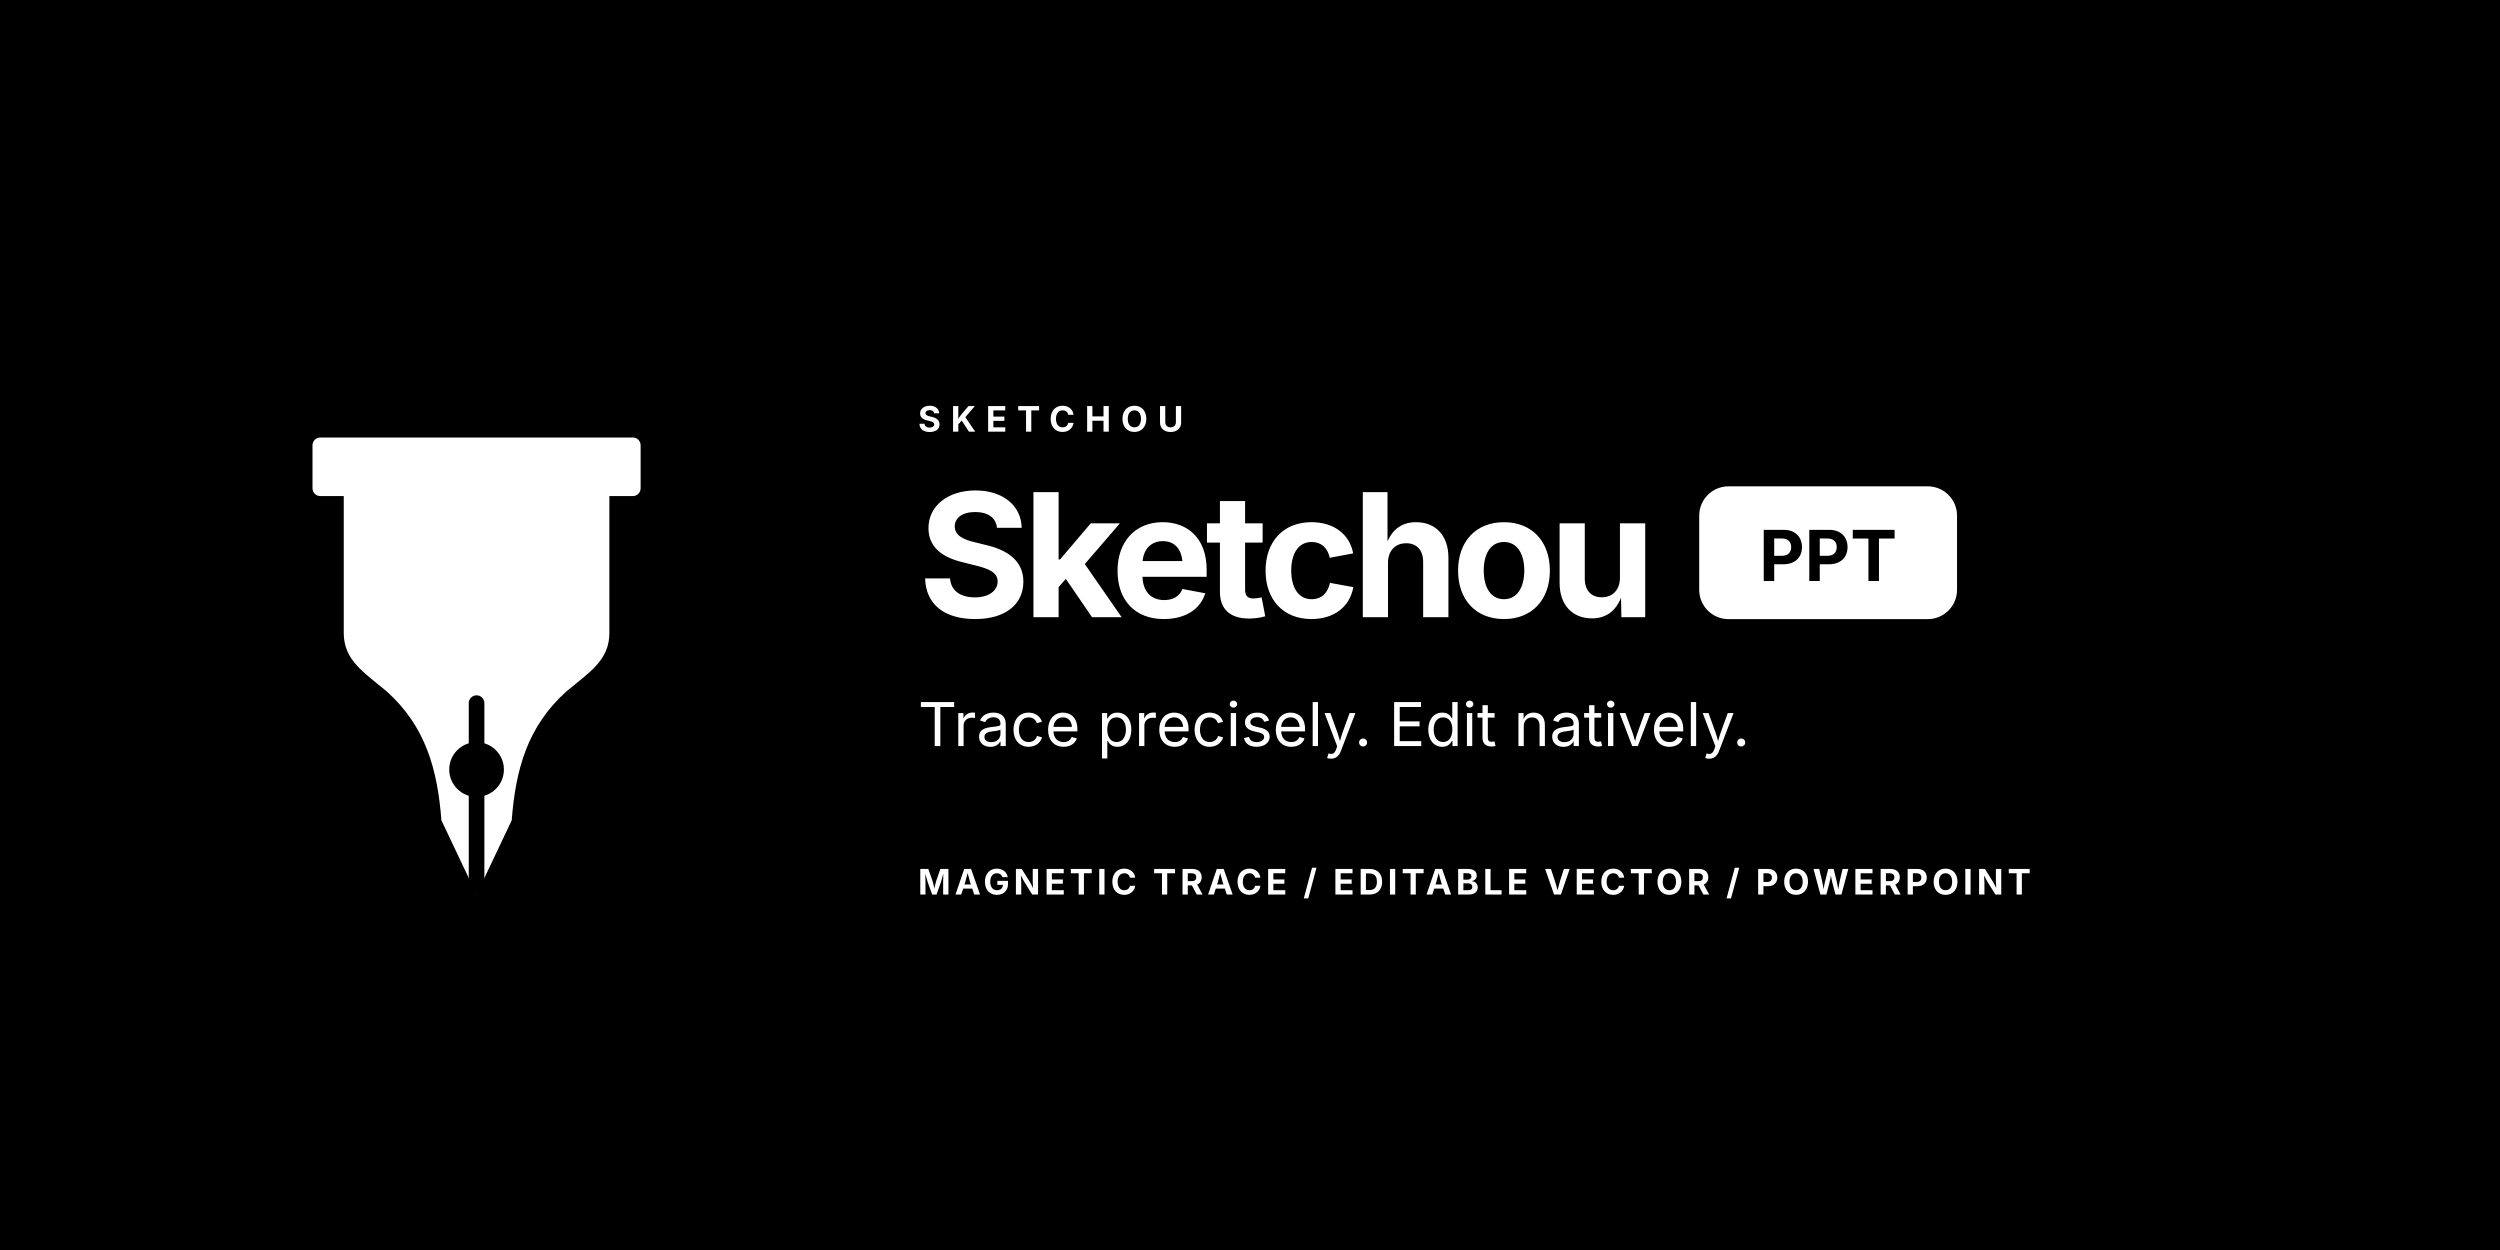
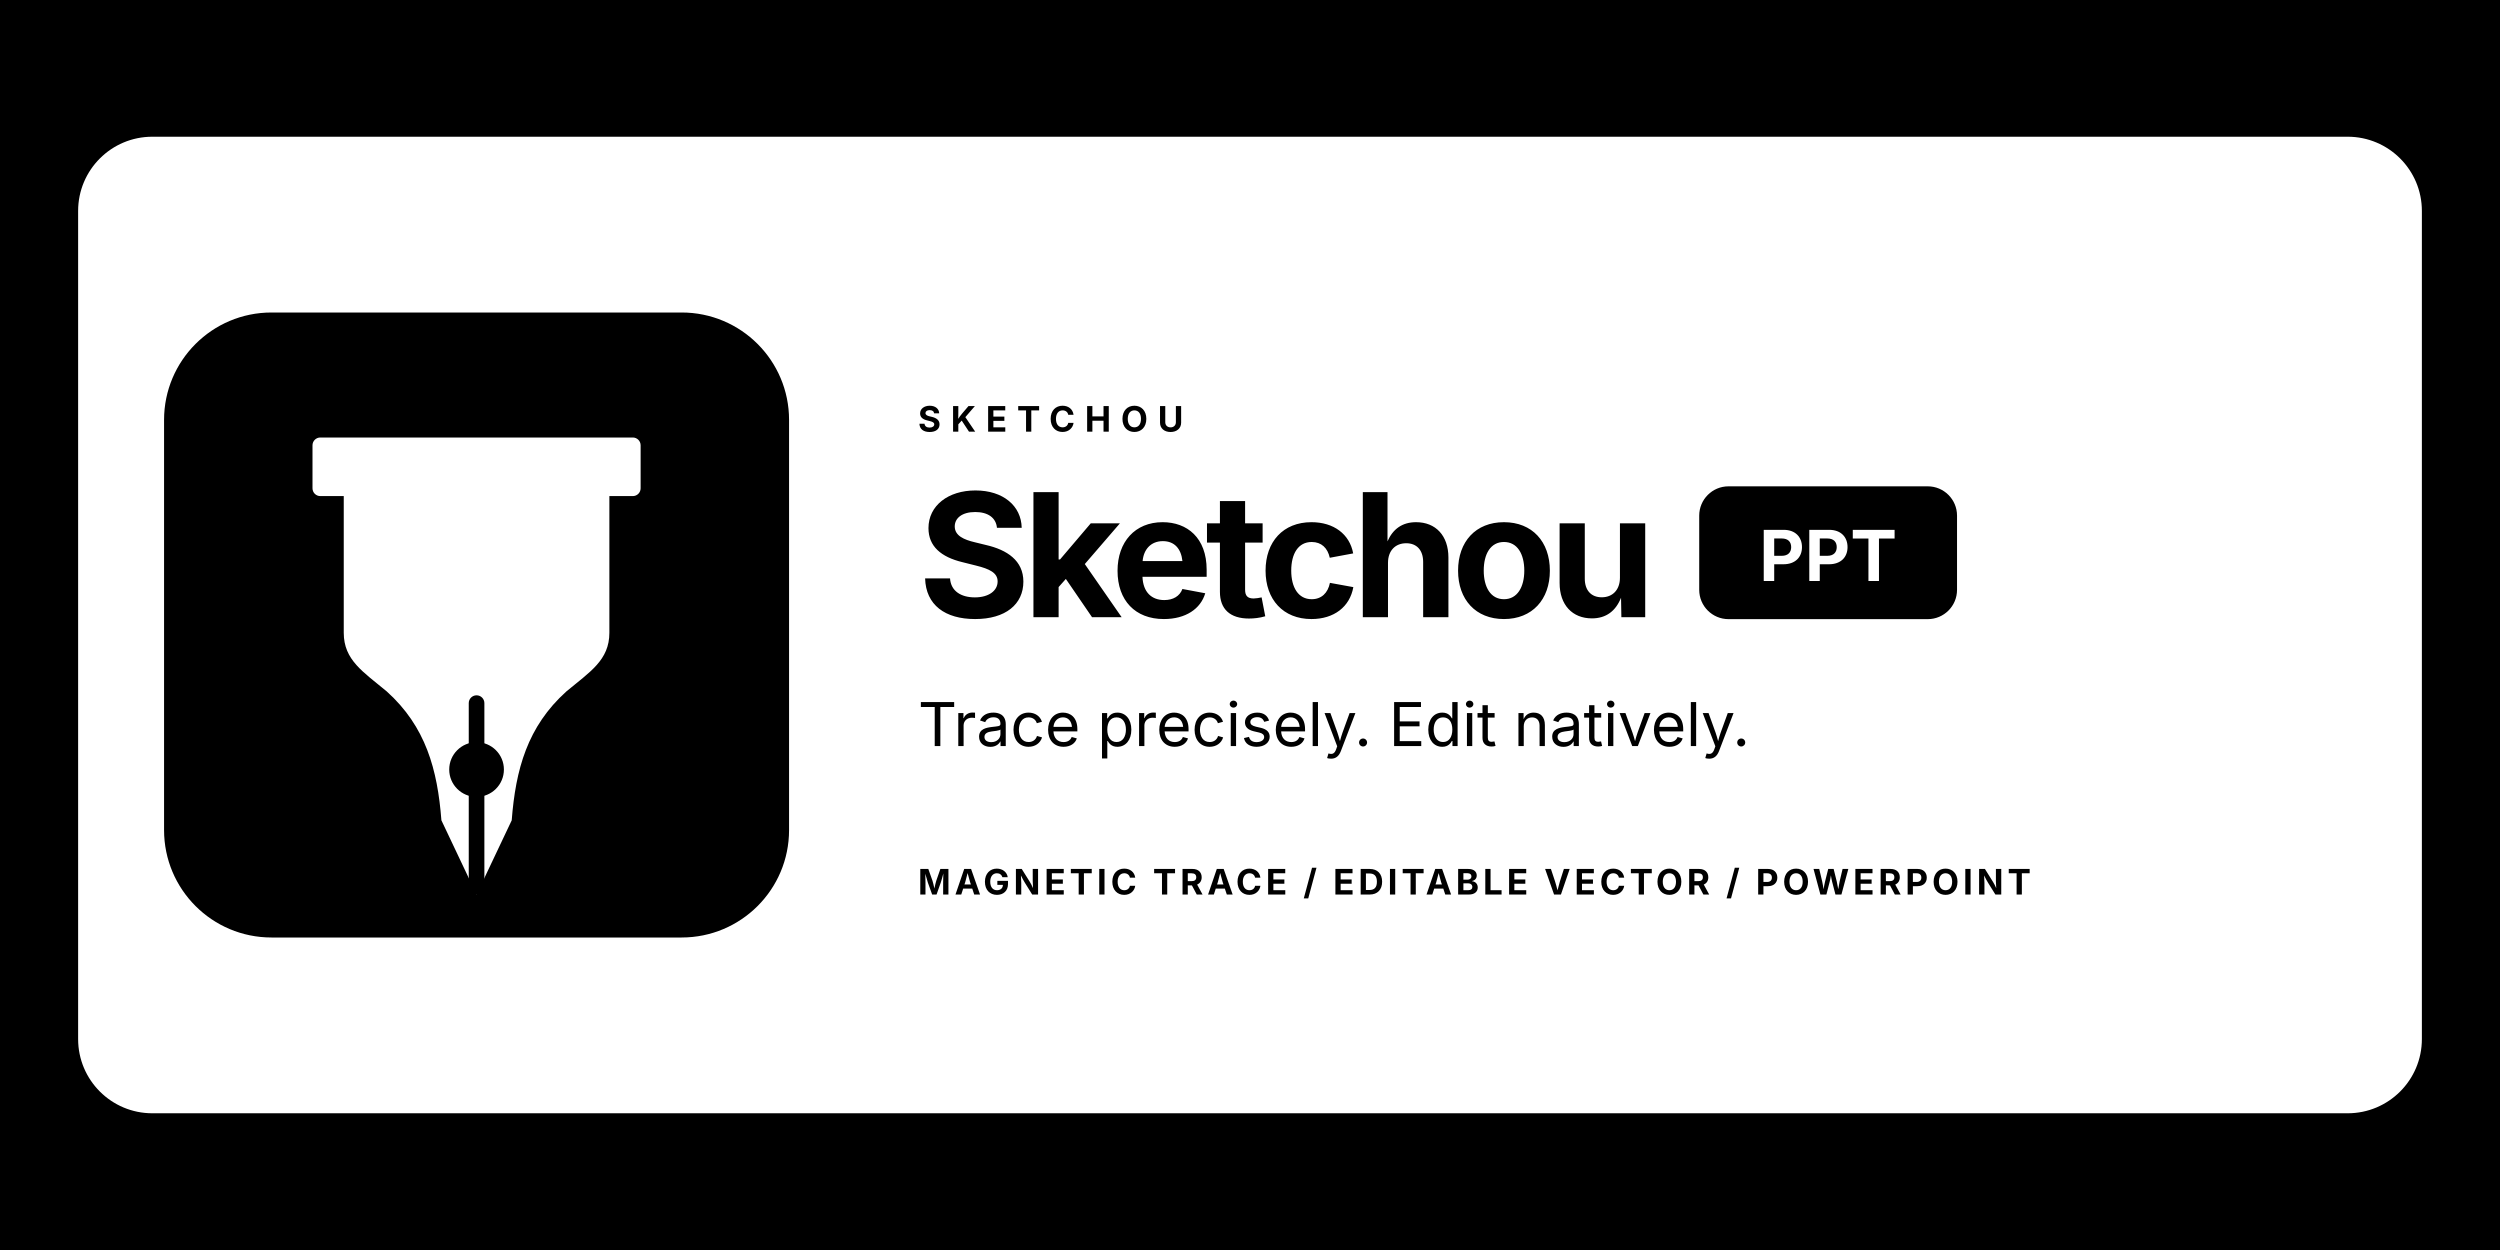
<svg xmlns="http://www.w3.org/2000/svg" viewBox="0 0 1280 640" role="img" aria-labelledby="title desc">
  <rect width="1280" height="640" fill="#000" />
+   <rect x="40" y="70" width="1200" height="500" rx="38" fill="#fff" />
  <rect x="84" y="160" width="320" height="320" rx="55" fill="#000" />
  <g transform="translate(84 160) scale(2)" fill="#fff">
    <rect x="38" y="32" width="84" height="15" rx="2" />
    <path d="M46 44h68v38c0 7-5 10-11 15-10 9-13 20-14 33l-9 19-9-19c-1-13-4-24-14-33-6-5-11-8-11-15z" />
  </g>
  <g transform="translate(84 160) scale(2)" fill="#000">
    <rect x="78" y="98" width="4" height="51" rx="2" />
    <circle cx="80" cy="117" r="7" />
  </g>
-   <text x="470" y="221" font-family="Segoe UI,Inter,Arial,sans-serif" font-size="18" font-weight="700" letter-spacing="5" fill="#fff">SKETCHOU</text>
-   <text x="470" y="316" font-family="Segoe UI,Inter,Arial,sans-serif" font-size="88" font-weight="700" letter-spacing="-4" fill="#fff">Sketchou</text>
-   <rect x="870" y="249" width="132" height="68" rx="15" fill="#fff" />
-   <text x="936" y="284" text-anchor="middle" dominant-baseline="middle" font-family="Segoe UI,Inter,Arial,sans-serif" font-size="36" font-weight="700" fill="#000">PPT</text>
-   <text x="470" y="382" font-family="Segoe UI,Inter,Arial,sans-serif" font-size="31" fill="#fff">Trace precisely. Edit natively.</text>
-   <text x="470" y="458" font-family="Segoe UI,Inter,Arial,sans-serif" font-size="18" font-weight="700" letter-spacing="2" fill="#fff">MAGNETIC TRACE  /  EDITABLE VECTOR  /  POWERPOINT</text>
+   <text x="470" y="221" font-family="Segoe UI,Inter,Arial,sans-serif" font-size="18" font-weight="700" letter-spacing="5" fill="#000">SKETCHOU</text>
+   <text x="470" y="316" font-family="Segoe UI,Inter,Arial,sans-serif" font-size="88" font-weight="700" letter-spacing="-4" fill="#000">Sketchou</text>
+   <rect x="870" y="249" width="132" height="68" rx="15" fill="#000" />
+   <text x="936" y="284" text-anchor="middle" dominant-baseline="middle" font-family="Segoe UI,Inter,Arial,sans-serif" font-size="36" font-weight="700" fill="#fff">PPT</text>
+   <text x="470" y="382" font-family="Segoe UI,Inter,Arial,sans-serif" font-size="31" fill="#000">Trace precisely. Edit natively.</text>
+   <text x="470" y="458" font-family="Segoe UI,Inter,Arial,sans-serif" font-size="18" font-weight="700" letter-spacing="2" fill="#000">MAGNETIC TRACE  /  EDITABLE VECTOR  /  POWERPOINT</text>
</svg>
